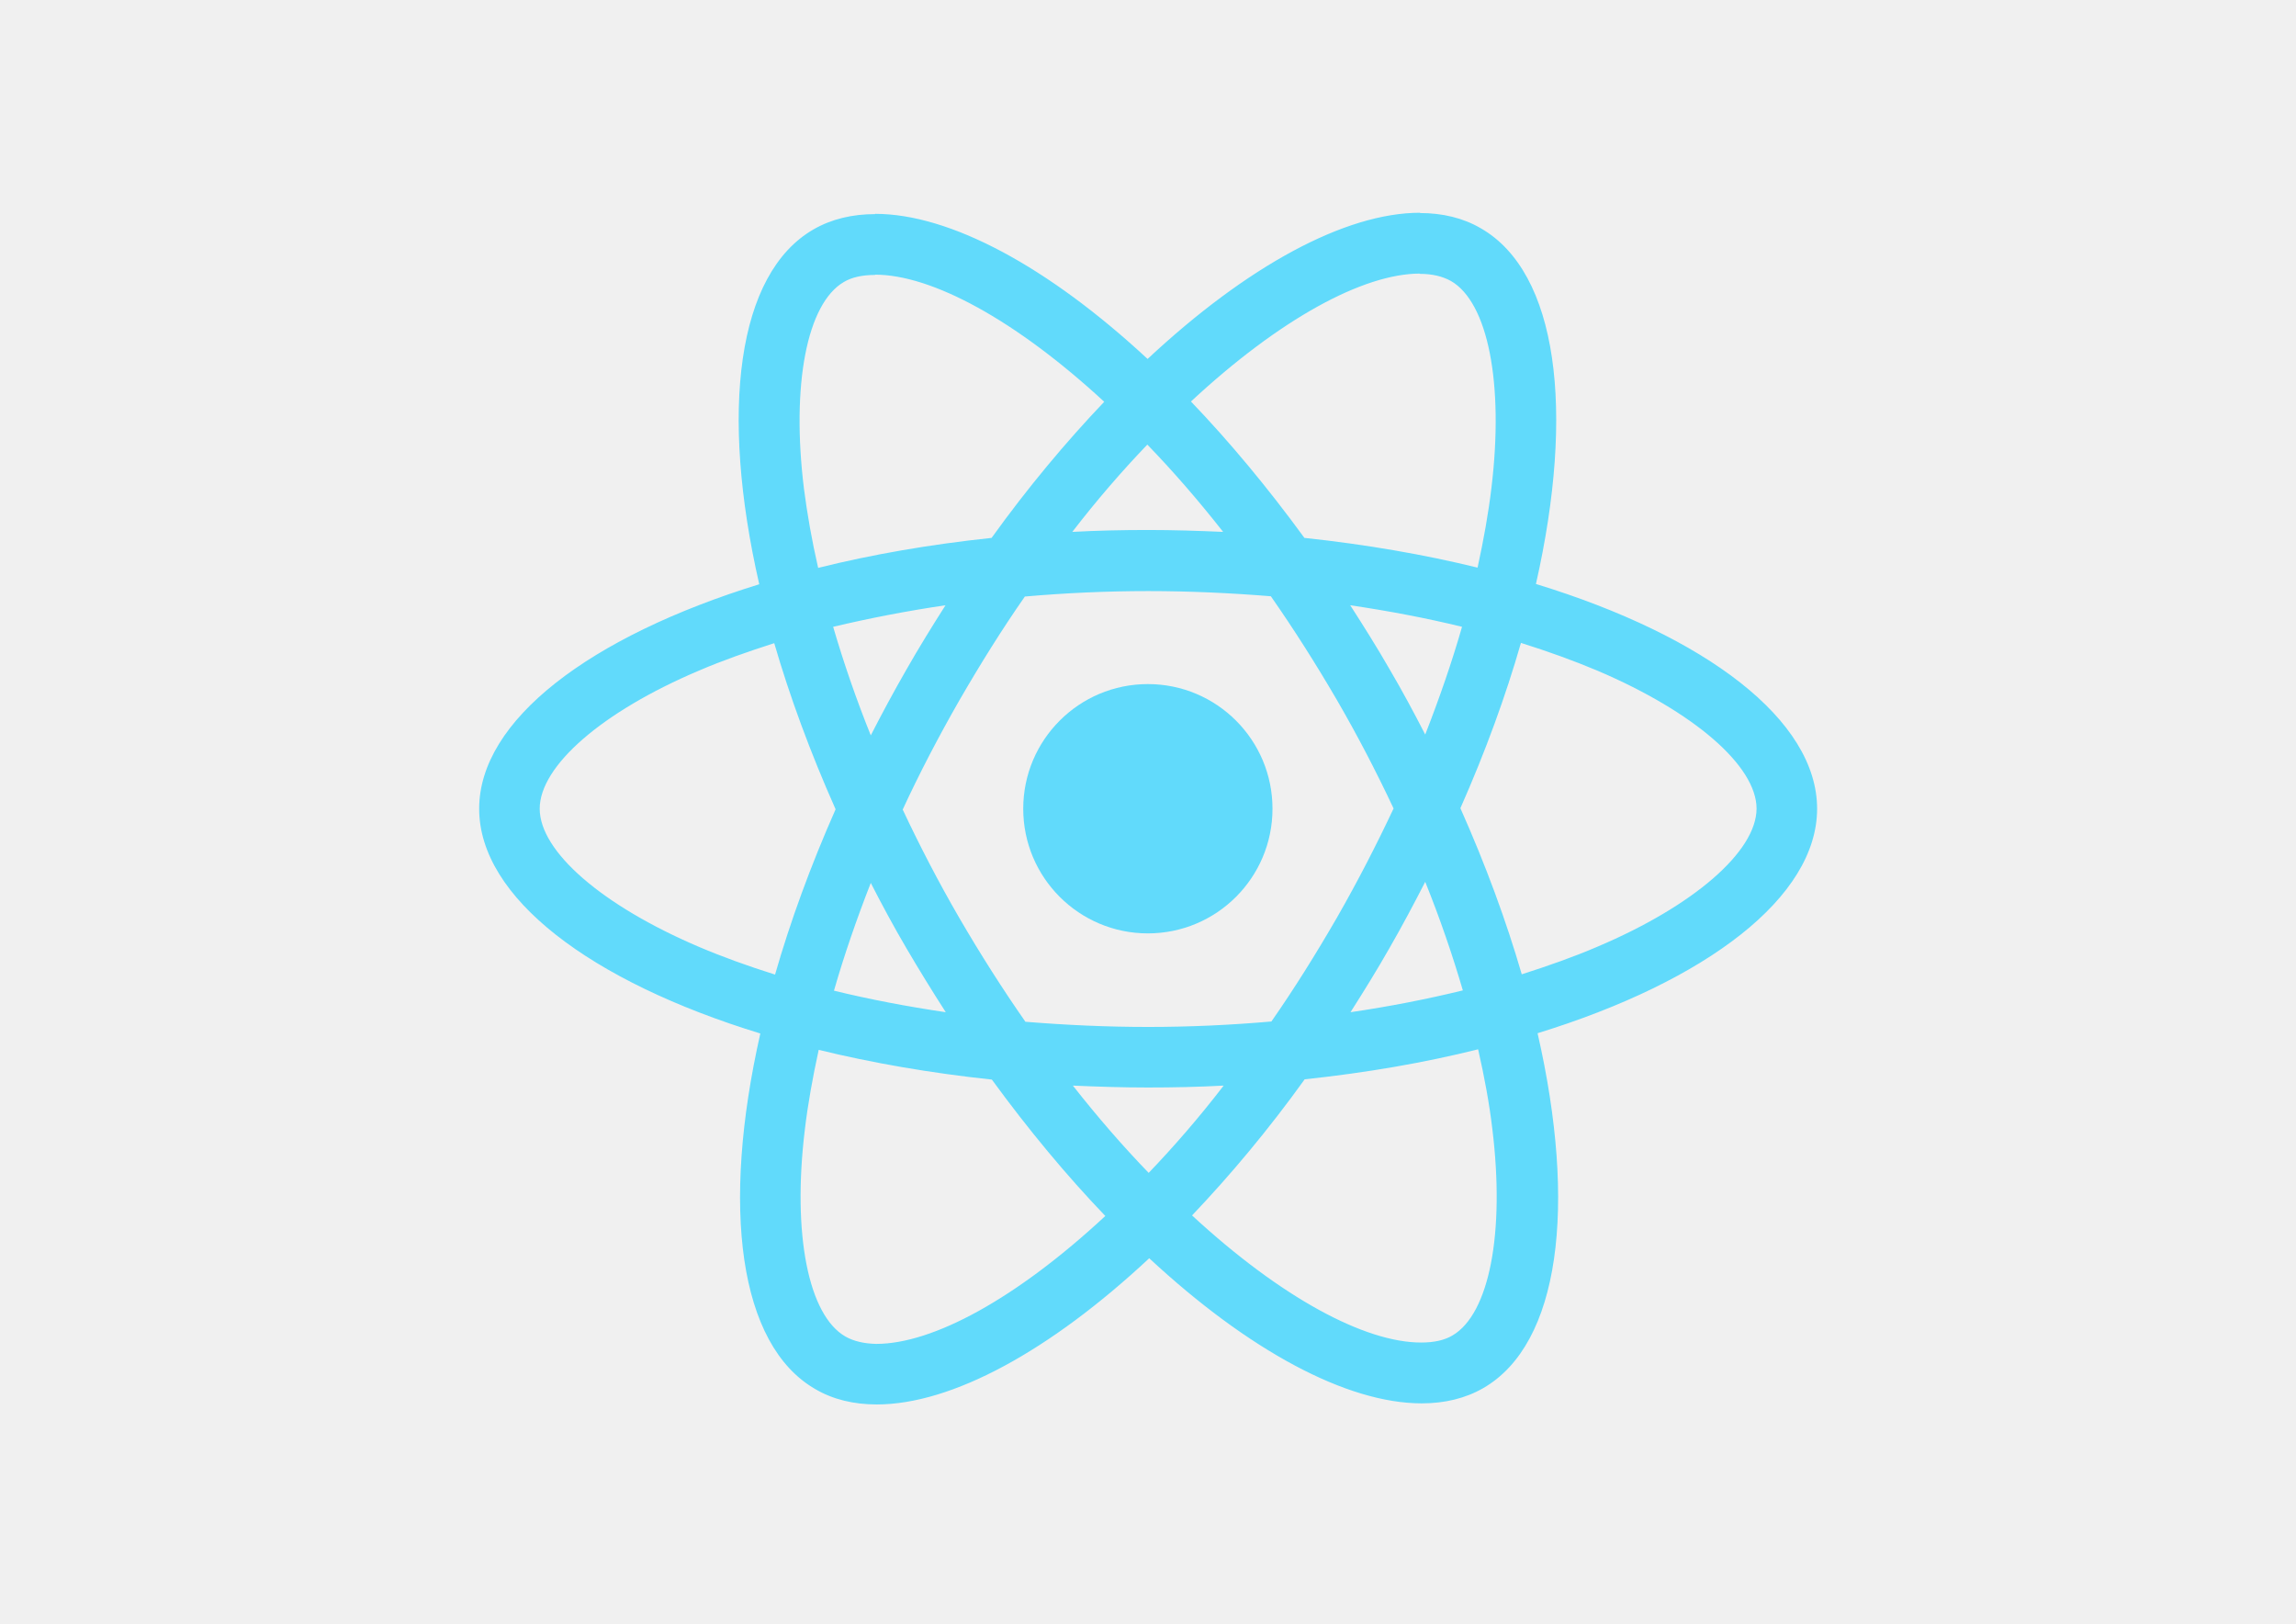
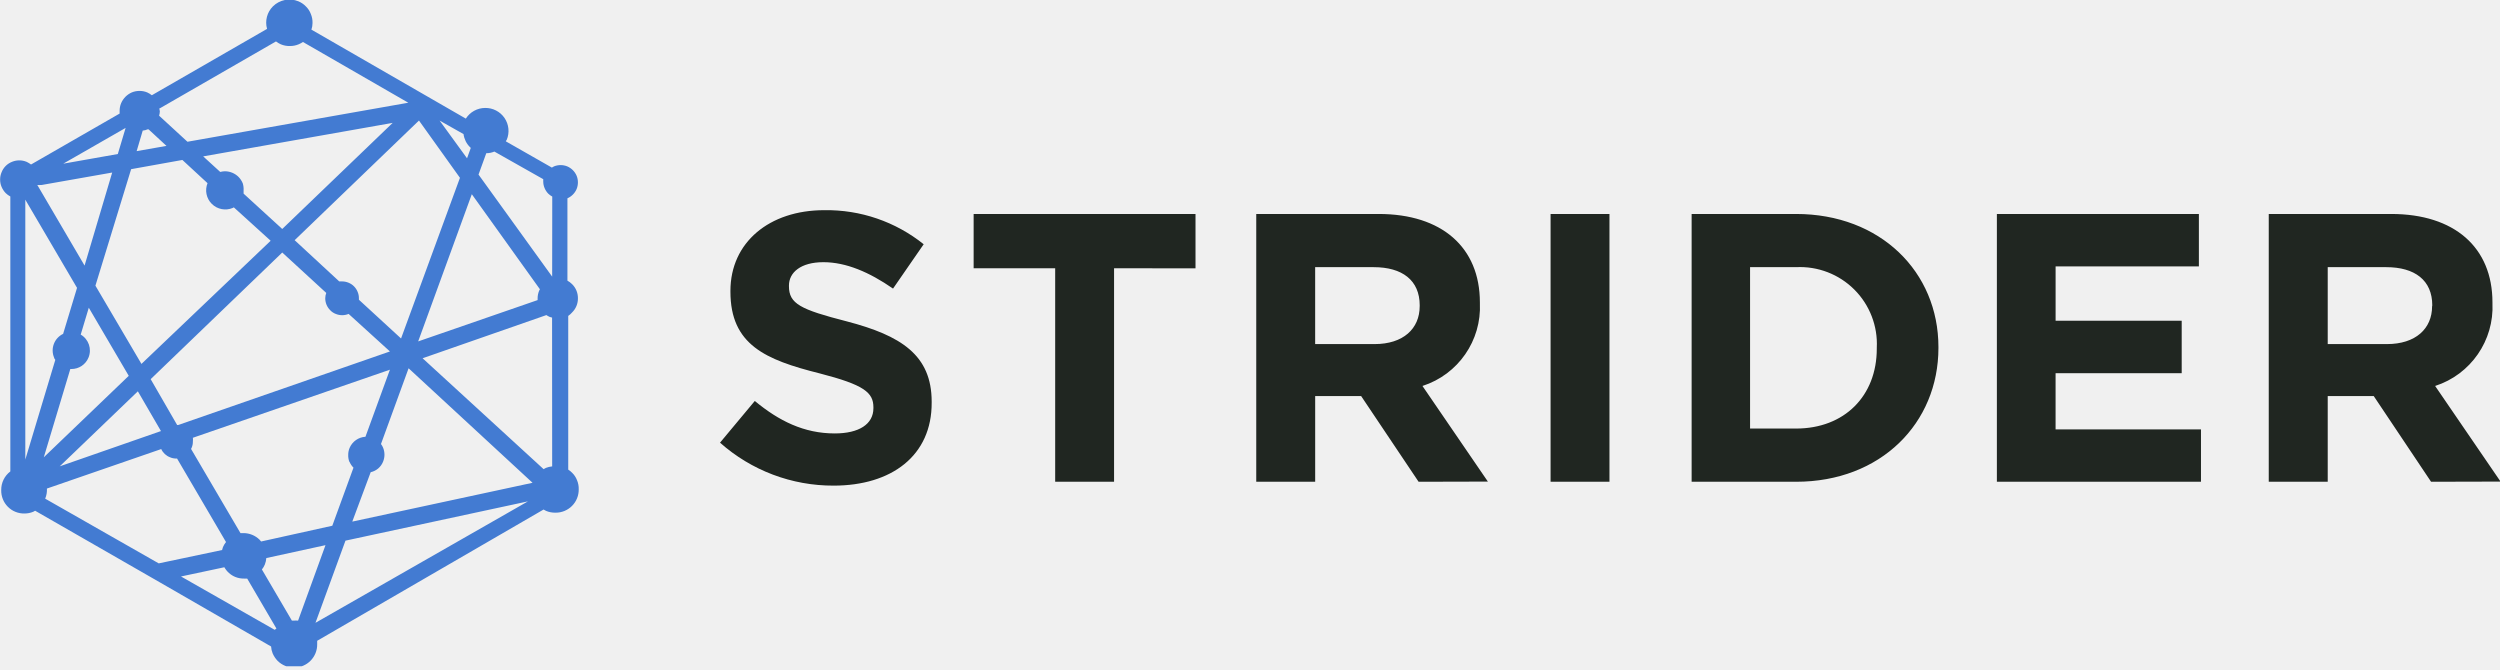
- <svg xmlns="http://www.w3.org/2000/svg" viewBox="0 0 841.9 595.3">
-   <g fill="#61DAFB">
-     <path d="M666.3 296.5c0-32.5-40.7-63.3-103.1-82.4 14.4-63.6 8-114.2-20.2-130.4-6.5-3.8-14.1-5.6-22.4-5.6v22.3c4.6 0 8.3.9 11.4 2.6 13.6 7.8 19.5 37.5 14.9 75.7-1.1 9.4-2.9 19.3-5.1 29.4-19.6-4.8-41-8.5-63.5-10.9-13.5-18.5-27.5-35.3-41.6-50 32.6-30.3 63.2-46.9 84-46.9V78c-27.5 0-63.5 19.6-99.9 53.6-36.4-33.8-72.4-53.2-99.9-53.2v22.3c20.7 0 51.4 16.5 84 46.6-14 14.7-28 31.4-41.3 49.9-22.6 2.4-44 6.1-63.6 11-2.3-10-4-19.7-5.2-29-4.7-38.2 1.1-67.9 14.6-75.8 3-1.8 6.9-2.6 11.5-2.6V78.5c-8.4 0-16 1.8-22.6 5.6-28.1 16.2-34.4 66.7-19.9 130.1-62.2 19.2-102.7 49.9-102.7 82.3 0 32.5 40.7 63.3 103.1 82.4-14.4 63.6-8 114.2 20.2 130.4 6.5 3.8 14.1 5.6 22.5 5.6 27.5 0 63.5-19.6 99.9-53.6 36.4 33.8 72.4 53.2 99.9 53.2 8.4 0 16-1.8 22.6-5.6 28.1-16.2 34.4-66.7 19.9-130.1 62-19.1 102.5-49.9 102.5-82.3zm-130.2-66.7c-3.7 12.9-8.3 26.2-13.5 39.5-4.1-8-8.4-16-13.1-24-4.6-8-9.5-15.8-14.4-23.4 14.2 2.1 27.9 4.7 41 7.9zm-45.8 106.5c-7.8 13.5-15.8 26.3-24.1 38.2-14.9 1.3-30 2-45.2 2-15.1 0-30.2-.7-45-1.9-8.3-11.9-16.4-24.6-24.2-38-7.6-13.1-14.5-26.4-20.8-39.8 6.2-13.4 13.2-26.8 20.7-39.9 7.8-13.5 15.8-26.3 24.1-38.2 14.9-1.3 30-2 45.2-2 15.1 0 30.2.7 45 1.9 8.3 11.9 16.4 24.6 24.2 38 7.6 13.1 14.5 26.4 20.8 39.8-6.3 13.4-13.2 26.8-20.7 39.9zm32.3-13c5.4 13.4 10 26.8 13.8 39.8-13.1 3.2-26.9 5.9-41.2 8 4.9-7.7 9.8-15.6 14.4-23.7 4.6-8 8.9-16.1 13-24.1zM421.2 430c-9.3-9.6-18.6-20.3-27.8-32 9 .4 18.2.7 27.5.7 9.4 0 18.7-.2 27.8-.7-9 11.7-18.3 22.4-27.5 32zm-74.4-58.9c-14.2-2.1-27.9-4.7-41-7.9 3.7-12.9 8.3-26.2 13.5-39.5 4.1 8 8.4 16 13.1 24 4.7 8 9.5 15.8 14.4 23.4zM420.7 163c9.3 9.6 18.6 20.3 27.8 32-9-.4-18.2-.7-27.5-.7-9.4 0-18.7.2-27.8.7 9-11.7 18.3-22.4 27.5-32zm-74 58.9c-4.9 7.7-9.8 15.6-14.4 23.7-4.6 8-8.9 16-13 24-5.4-13.4-10-26.8-13.8-39.8 13.1-3.1 26.9-5.8 41.2-7.9zm-90.5 125.2c-35.4-15.1-58.3-34.9-58.3-50.6 0-15.7 22.9-35.6 58.3-50.6 8.6-3.7 18-7 27.7-10.1 5.7 19.6 13.2 40 22.5 60.9-9.2 20.8-16.6 41.1-22.2 60.6-9.9-3.1-19.3-6.5-28-10.2zM310 490c-13.6-7.8-19.5-37.5-14.9-75.7 1.1-9.4 2.9-19.3 5.1-29.4 19.6 4.8 41 8.5 63.5 10.9 13.5 18.5 27.5 35.3 41.6 50-32.6 30.3-63.2 46.9-84 46.9-4.5-.1-8.3-1-11.3-2.7zm237.2-76.2c4.7 38.2-1.1 67.9-14.6 75.8-3 1.8-6.9 2.6-11.5 2.6-20.7 0-51.4-16.5-84-46.6 14-14.7 28-31.4 41.3-49.9 22.6-2.4 44-6.1 63.6-11 2.3 10.1 4.1 19.8 5.2 29.1zm38.5-66.7c-8.6 3.7-18 7-27.7 10.1-5.7-19.6-13.2-40-22.5-60.9 9.2-20.8 16.6-41.1 22.2-60.6 9.9 3.1 19.3 6.5 28.1 10.2 35.4 15.1 58.3 34.9 58.3 50.6-.1 15.7-23 35.6-58.4 50.6zM320.8 78.4z" />
-     <circle cx="420.9" cy="296.5" r="45.7" />
-     <path d="M520.5 78.1z" />
+ <svg xmlns="http://www.w3.org/2000/svg" fill="none" viewBox="0 0 112 30">
+   <g clip-path="url(#striderlogo_svg__a)">
+     <path fill="#202621" d="M37.349 21.756a7.62 7.62 0 0 1-5.092-1.925l1.558-1.868c1.08.895 2.206 1.455 3.583 1.455 1.08 0 1.731-.412 1.731-1.133v-.033c0-.668-.412-1.01-2.415-1.526-2.416-.606-3.991-1.278-3.991-3.66v-.034c0-2.177 1.748-3.616 4.2-3.616a6.943 6.943 0 0 1 4.458 1.526l-1.373 1.987c-1.064-.738-2.107-1.183-3.121-1.183-1.014 0-1.542.461-1.542 1.047v.029c0 .787.515 1.043 2.589 1.575 2.432.635 3.805 1.509 3.805 3.599v.037c.013 2.387-1.805 3.723-4.39 3.723ZM49.91 12.018v9.565h-2.638v-9.565h-3.653V9.586h9.94v2.436l-3.648-.004ZM63.553 21.583l-2.573-3.838H58.92v3.838H56.28V9.586h5.484c2.828 0 4.535 1.492 4.535 3.962v.033a3.71 3.71 0 0 1-2.573 3.71l2.931 4.284-3.104.008Zm.05-7.9c0-1.133-.788-1.714-2.062-1.714h-2.622v3.446h2.663c1.282 0 2.02-.688 2.02-1.698v-.033ZM69.466 21.583V9.586h2.638v11.997h-2.638ZM80.465 21.583h-4.68V9.586h4.68c3.772 0 6.377 2.589 6.377 5.965v.033c0 3.377-2.585 5.999-6.377 5.999Zm3.615-5.999a3.446 3.446 0 0 0-3.615-3.615h-2.062v7.23h2.061c2.16 0 3.616-1.454 3.616-3.578v-.037ZM89.46 21.583V9.586h9.05v2.35h-6.419v2.432h5.649v2.35H92.09v2.519h6.514v2.346h-9.144ZM108.912 21.583l-2.568-3.838h-2.062v3.838h-2.642V9.586h5.487c2.828 0 4.535 1.492 4.535 3.962v.033a3.714 3.714 0 0 1-2.568 3.71l2.931 4.284-3.113.008Zm.054-7.9c0-1.133-.788-1.714-2.062-1.714h-2.622v3.446h2.651c1.287 0 2.025-.688 2.025-1.698l.008-.033Z" />
+     <path fill="#437BD2" d="M25.627 14a.87.87 0 0 0 .264-.638.873.873 0 0 0-.264-.635.92.92 0 0 0-.206-.153v-3.69a.794.794 0 0 0 .412-.416.792.792 0 0 0 0-.594.795.795 0 0 0-.42-.42.792.792 0 0 0-.594 0l-.095.054-2.061-1.175c0-.025.029-.046.041-.075a1.03 1.03 0 0 0-.969-1.422 1.03 1.03 0 0 0-.866.478l-6.918-3.987a.898.898 0 0 0 .05-.296.976.976 0 0 0-.079-.413.915.915 0 0 0-.222-.334.98.98 0 0 0-.334-.226 1.055 1.055 0 0 0-1.138.226 1.032 1.032 0 0 0-.264 1.01L6.802 4.267a.99.99 0 0 0-.21-.128.874.874 0 0 0-.342-.066.903.903 0 0 0-.342.066.928.928 0 0 0-.483.487.874.874 0 0 0-.066.342c-.002.04-.002.08 0 .12L1.39 7.37a1.05 1.05 0 0 0-.198-.12.85.85 0 0 0-.655 0 .825.825 0 0 0-.466.467.825.825 0 0 0-.066.33c0 .112.022.222.066.325a.924.924 0 0 0 .185.28c.062.06.131.11.207.15V21.12a1.03 1.03 0 0 0-.408.837A1.022 1.022 0 0 0 1.1 23.005c.134 0 .267-.027.391-.078l.083-.046 5.566 3.196 5.005 2.886c.006.106.03.21.07.309.053.123.129.237.222.334a1.031 1.031 0 0 0 .746.3 1.03 1.03 0 0 0 1.027-1.047.947.947 0 0 0 0-.152l10.142-5.88c.037.024.076.045.116.063.13.053.27.08.412.078a1.031 1.031 0 0 0 1.047-1.047.977.977 0 0 0-.078-.412.915.915 0 0 0-.223-.334.868.868 0 0 0-.169-.136v-6.886a.921.921 0 0 0 .17-.152Zm-1.439-1.042a.294.294 0 0 0-.033.062.882.882 0 0 0-.07.346.57.57 0 0 0 0 .078l-5.351 1.851L21.137 8.7l3.051 4.259Zm-3.422-6.951c.029.222.13.428.289.585l.037.033-.169.466-1.229-1.69 1.072.606Zm-.16 1.958-2.639 7.199-1.888-1.736v-.066a.708.708 0 0 0-.058-.289.736.736 0 0 0-.408-.408.768.768 0 0 0-.289-.058.65.65 0 0 0-.127 0L13.2 10.76l5.57-5.36 1.835 2.565Zm-4.948 12.723a.824.824 0 0 0 .178.264l-.949 2.601-3.19.706c-.025-.025-.042-.054-.067-.079a1.031 1.031 0 0 0-.717-.297h-.14l-2.214-3.772a.161.161 0 0 0 .024-.045c.04-.091.06-.19.058-.289a.722.722 0 0 0 0-.165l8.827-3.05-1.096 3.005a.825.825 0 0 0-.71.499.796.796 0 0 0-.062.309.822.822 0 0 0 .05.313h.008ZM7.986 19.04h-.05L6.75 16.986l5.895-5.673 1.971 1.81a.69.69 0 0 0-.045.243.748.748 0 0 0 .223.532c.068.073.153.13.247.165a.75.75 0 0 0 .577 0l1.851 1.682-9.482 3.294Zm-.775.272-4.535 1.58 3.5-3.361 1.035 1.781Zm3.66-11.11a.903.903 0 0 0-.185-.277.874.874 0 0 0-.61-.252.89.89 0 0 0-.21.03l-.763-.697 8.489-1.501-4.948 4.753-1.731-1.583a.828.828 0 0 0 0-.144.903.903 0 0 0-.041-.33Zm-3.71-3.349 5.203-2.997c.066.051.138.094.214.128.13.055.271.082.413.078a.977.977 0 0 0 .391-.078c.067-.029.13-.063.19-.103l4.72 2.721-9.894 1.748-1.27-1.167a.746.746 0 0 0 .033-.194 1.014 1.014 0 0 0-.025-.136h.025Zm-.767.998a.684.684 0 0 0 .223-.058h.037l.804.743-1.336.235.272-.92Zm-.52 1.728 2.297-.413 1.126 1.04a.858.858 0 0 0 1.125 1.112l.054-.028 1.649 1.496-5.788 5.517-2.062-3.505 1.6-5.22ZM5.628 5.73l-.35 1.17-2.445.433 2.795-1.603ZM1.686 8.287a.35.35 0 0 0 .115 0h.066l3.159-.557-1.237 4.168L1.703 8.34c-.03-.024-.025-.053-.017-.053Zm-.552 12.302V8.946l2.317 3.95-.623 2.061a.824.824 0 0 0-.404 1.064c0 .037.037.066.054.1l-1.344 4.468Zm2.016-4.057h.045a.825.825 0 0 0 .771-.515.825.825 0 0 0-.35-1.027l.362-1.204 1.79 3.051-3.806 3.65 1.188-3.955Zm3.962 8.708L2.024 22.34a1.01 1.01 0 0 0 .078-.453l5.121-1.769a.713.713 0 0 0 .392.367c.09.04.189.06.288.058h.03l2.192 3.74a.971.971 0 0 0-.136.226c-.016.043-.03.087-.04.132l-2.837.598Zm5.194 2.976-4.197-2.39 1.942-.413a.994.994 0 0 0 .487.433.985.985 0 0 0 .391.074.848.848 0 0 0 .145 0l1.31 2.239-.078.057Zm1.048-.412a1.118 1.118 0 0 0-.202 0h-.075l-1.344-2.292a.856.856 0 0 0 .132-.223.982.982 0 0 0 .066-.288l2.651-.578-1.228 3.381Zm.779.099 1.344-3.682 8.175-1.76-9.52 5.442Zm1.649-4.535.825-2.214a.776.776 0 0 0 .556-.474.824.824 0 0 0 0-.623.715.715 0 0 0-.095-.165l1.237-3.393 5.553 5.13-8.076 1.739Zm8.955-2.474a1.08 1.08 0 0 0-.277.066l-.107.058-5.421-4.968 5.545-1.934c.049.032.1.06.152.083l.104.029.004 6.666Zm0-8.501-3.299-4.572.347-.957a.92.92 0 0 0 .363-.074l2.189 1.237a.77.77 0 0 0 0 .103c0 .102.02.203.061.297.039.094.095.179.166.251.053.05.113.093.177.128l-.004 3.587Z" />
  </g>
+   <defs>
+     <clipPath id="striderlogo_svg__a">
+       <path fill="#fff" d="M0 0h112v29.849H0z" />
+     </clipPath>
+   </defs>
</svg>
